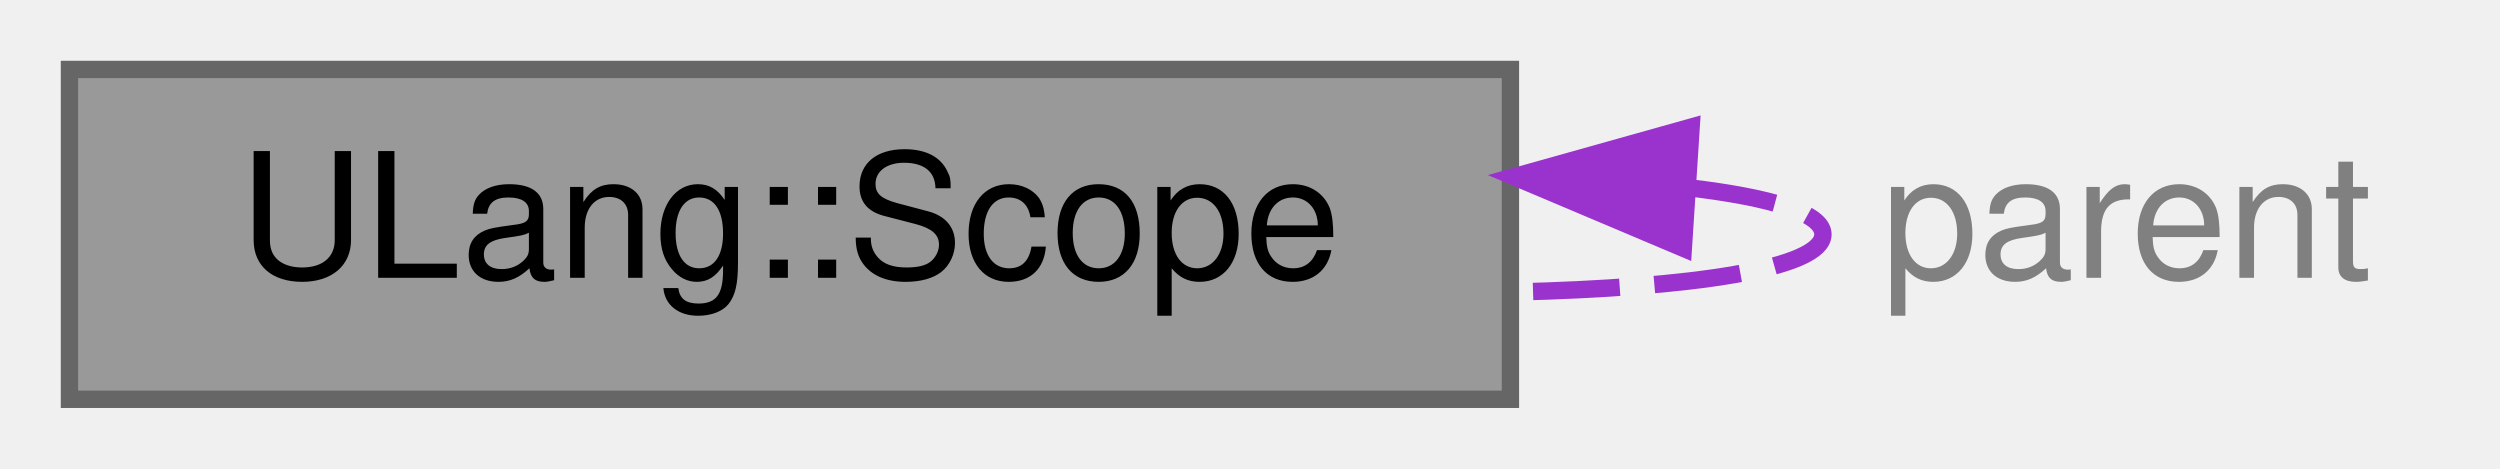
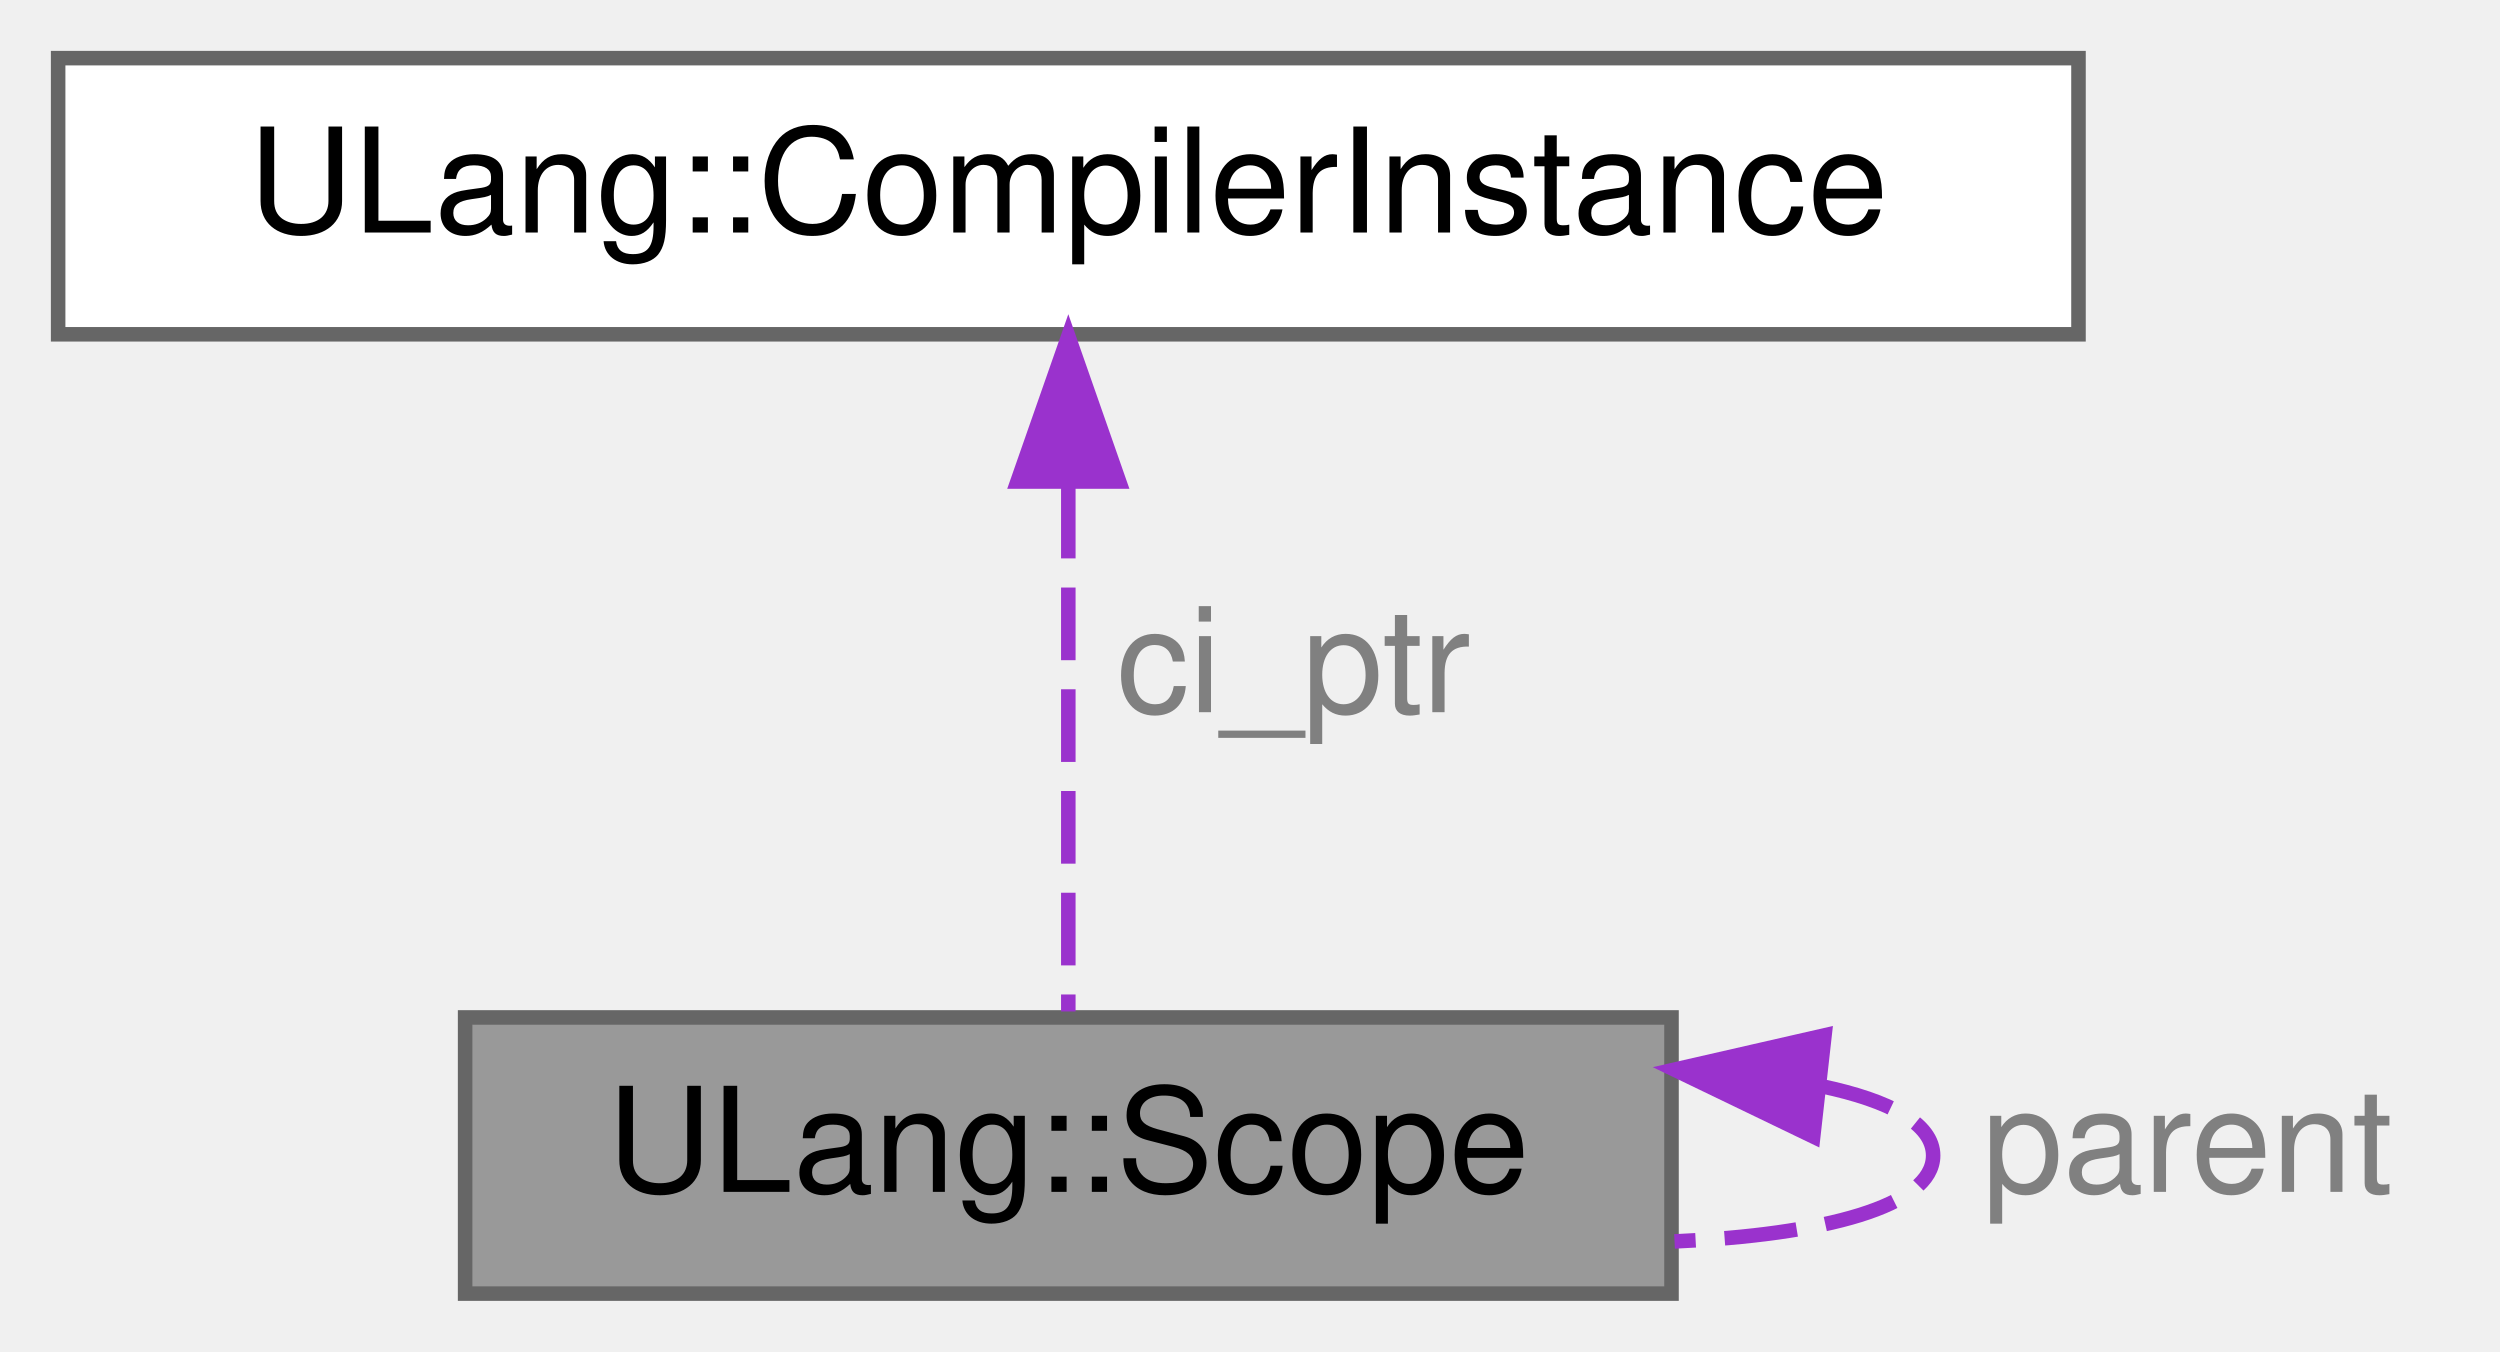
- <svg xmlns="http://www.w3.org/2000/svg" xmlns:xlink="http://www.w3.org/1999/xlink" width="144pt" height="27pt" viewBox="0.00 0.00 144.00 27.00">
-   <g id="graph0" class="graph" transform="scale(1 1) rotate(0) translate(4 23)">
+ <svg xmlns="http://www.w3.org/2000/svg" xmlns:xlink="http://www.w3.org/1999/xlink" width="172pt" height="93pt" viewBox="0.00 0.00 172.00 93.00">
+   <g id="graph0" class="graph" transform="scale(1 1) rotate(0) translate(4 89)">
    <g id="Node000001" class="node">
      <g id="a_Node000001">
        <a xlink:title=" ">
-           <polygon fill="#999999" stroke="#666666" points="83,-19 0,-19 0,0 83,0 83,-19" />
-           <text text-anchor="middle" x="41.5" y="-7" font-family="Helvetica,sans-Serif" font-size="10.00">ULang::Scope</text>
+           <polygon fill="#999999" stroke="#666666" points="111,-19 28,-19 28,0 111,0 111,-19" />
+           <text text-anchor="middle" x="69.5" y="-7" font-family="Helvetica,sans-Serif" font-size="10.00">ULang::Scope</text>
        </a>
      </g>
    </g>
-     <g id="edge1_Node000001_Node000001" class="edge">
-       <g id="a_edge1_Node000001_Node000001">
+     <g id="edge2_Node000001_Node000001" class="edge">
+       <g id="a_edge2_Node000001_Node000001">
        <a xlink:title=" ">
-           <path fill="none" stroke="#9a32cd" stroke-dasharray="5,2" d="M93.32,-12.18C98.03,-11.62 101,-10.73 101,-9.5 101,-7.53 93.41,-6.42 83.21,-6.18" />
-           <polygon fill="#9a32cd" stroke="#9a32cd" points="92.96,-8.7 83.21,-12.82 93.41,-15.68 92.96,-8.7" />
+           <path fill="none" stroke="#9a32cd" stroke-dasharray="5,2" d="M121.32,-14.27C126.03,-13.28 129,-11.69 129,-9.5 129,-6 121.41,-4.03 111.21,-3.59" />
+           <polygon fill="#9a32cd" stroke="#9a32cd" points="120.75,-10.81 111.21,-15.41 121.53,-17.77 120.75,-10.81" />
        </a>
      </g>
-       <text text-anchor="middle" x="118.5" y="-7" font-family="Helvetica,sans-Serif" font-size="10.00" fill="grey"> parent</text>
+       <text text-anchor="middle" x="146.5" y="-7" font-family="Helvetica,sans-Serif" font-size="10.00" fill="grey"> parent</text>
+     </g>
+     <g id="Node000002" class="node">
+       <g id="a_Node000002">
+         <a xlink:href="classULang_1_1CompilerInstance.html" target="_top" xlink:title=" ">
+           <polygon fill="white" stroke="#666666" points="139,-85 0,-85 0,-66 139,-66 139,-85" />
+           <text text-anchor="middle" x="69.5" y="-73" font-family="Helvetica,sans-Serif" font-size="10.00">ULang::CompilerInstance</text>
+         </a>
+       </g>
+     </g>
+     <g id="edge1_Node000001_Node000002" class="edge">
+       <g id="a_edge1_Node000001_Node000002">
+         <a xlink:title=" ">
+           <path fill="none" stroke="#9a32cd" stroke-dasharray="5,2" d="M69.5,-55.58C69.5,-43.63 69.5,-28.72 69.5,-19.41" />
+           <polygon fill="#9a32cd" stroke="#9a32cd" points="66,-55.87 69.5,-65.87 73,-55.87 66,-55.87" />
+         </a>
+       </g>
+       <text text-anchor="middle" x="85" y="-40" font-family="Helvetica,sans-Serif" font-size="10.00" fill="grey"> ci_ptr</text>
    </g>
  </g>
</svg>
